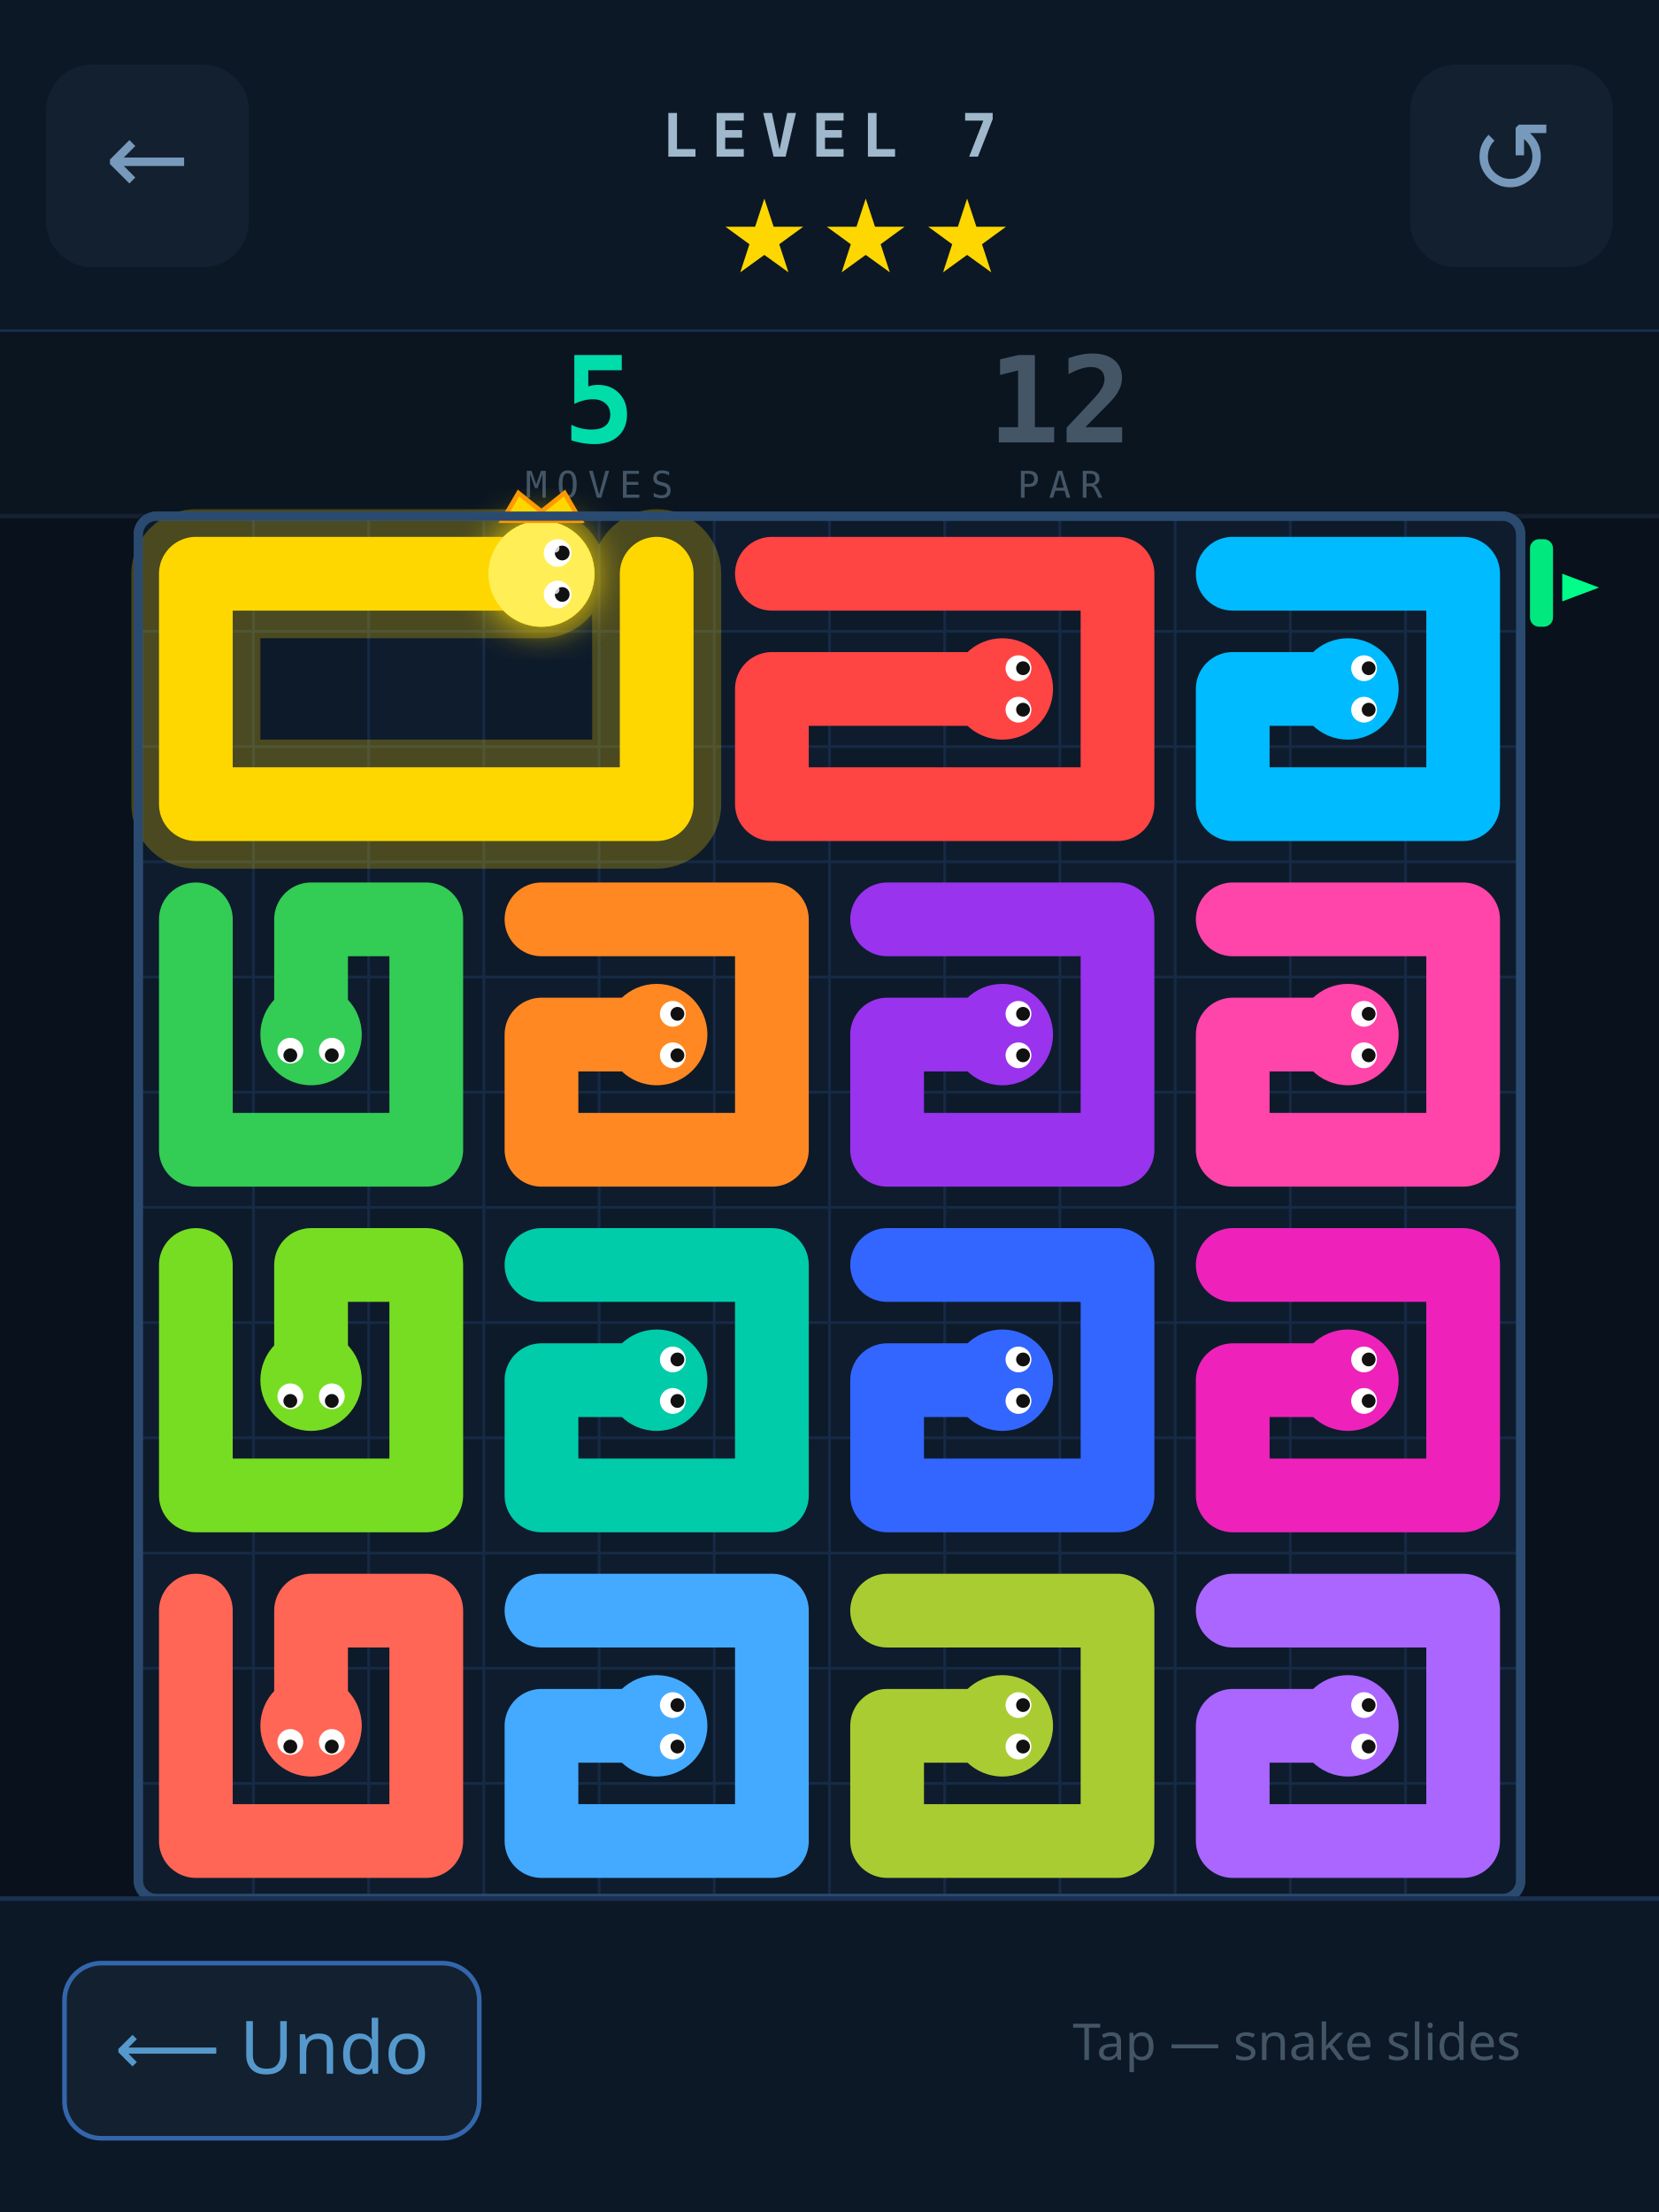
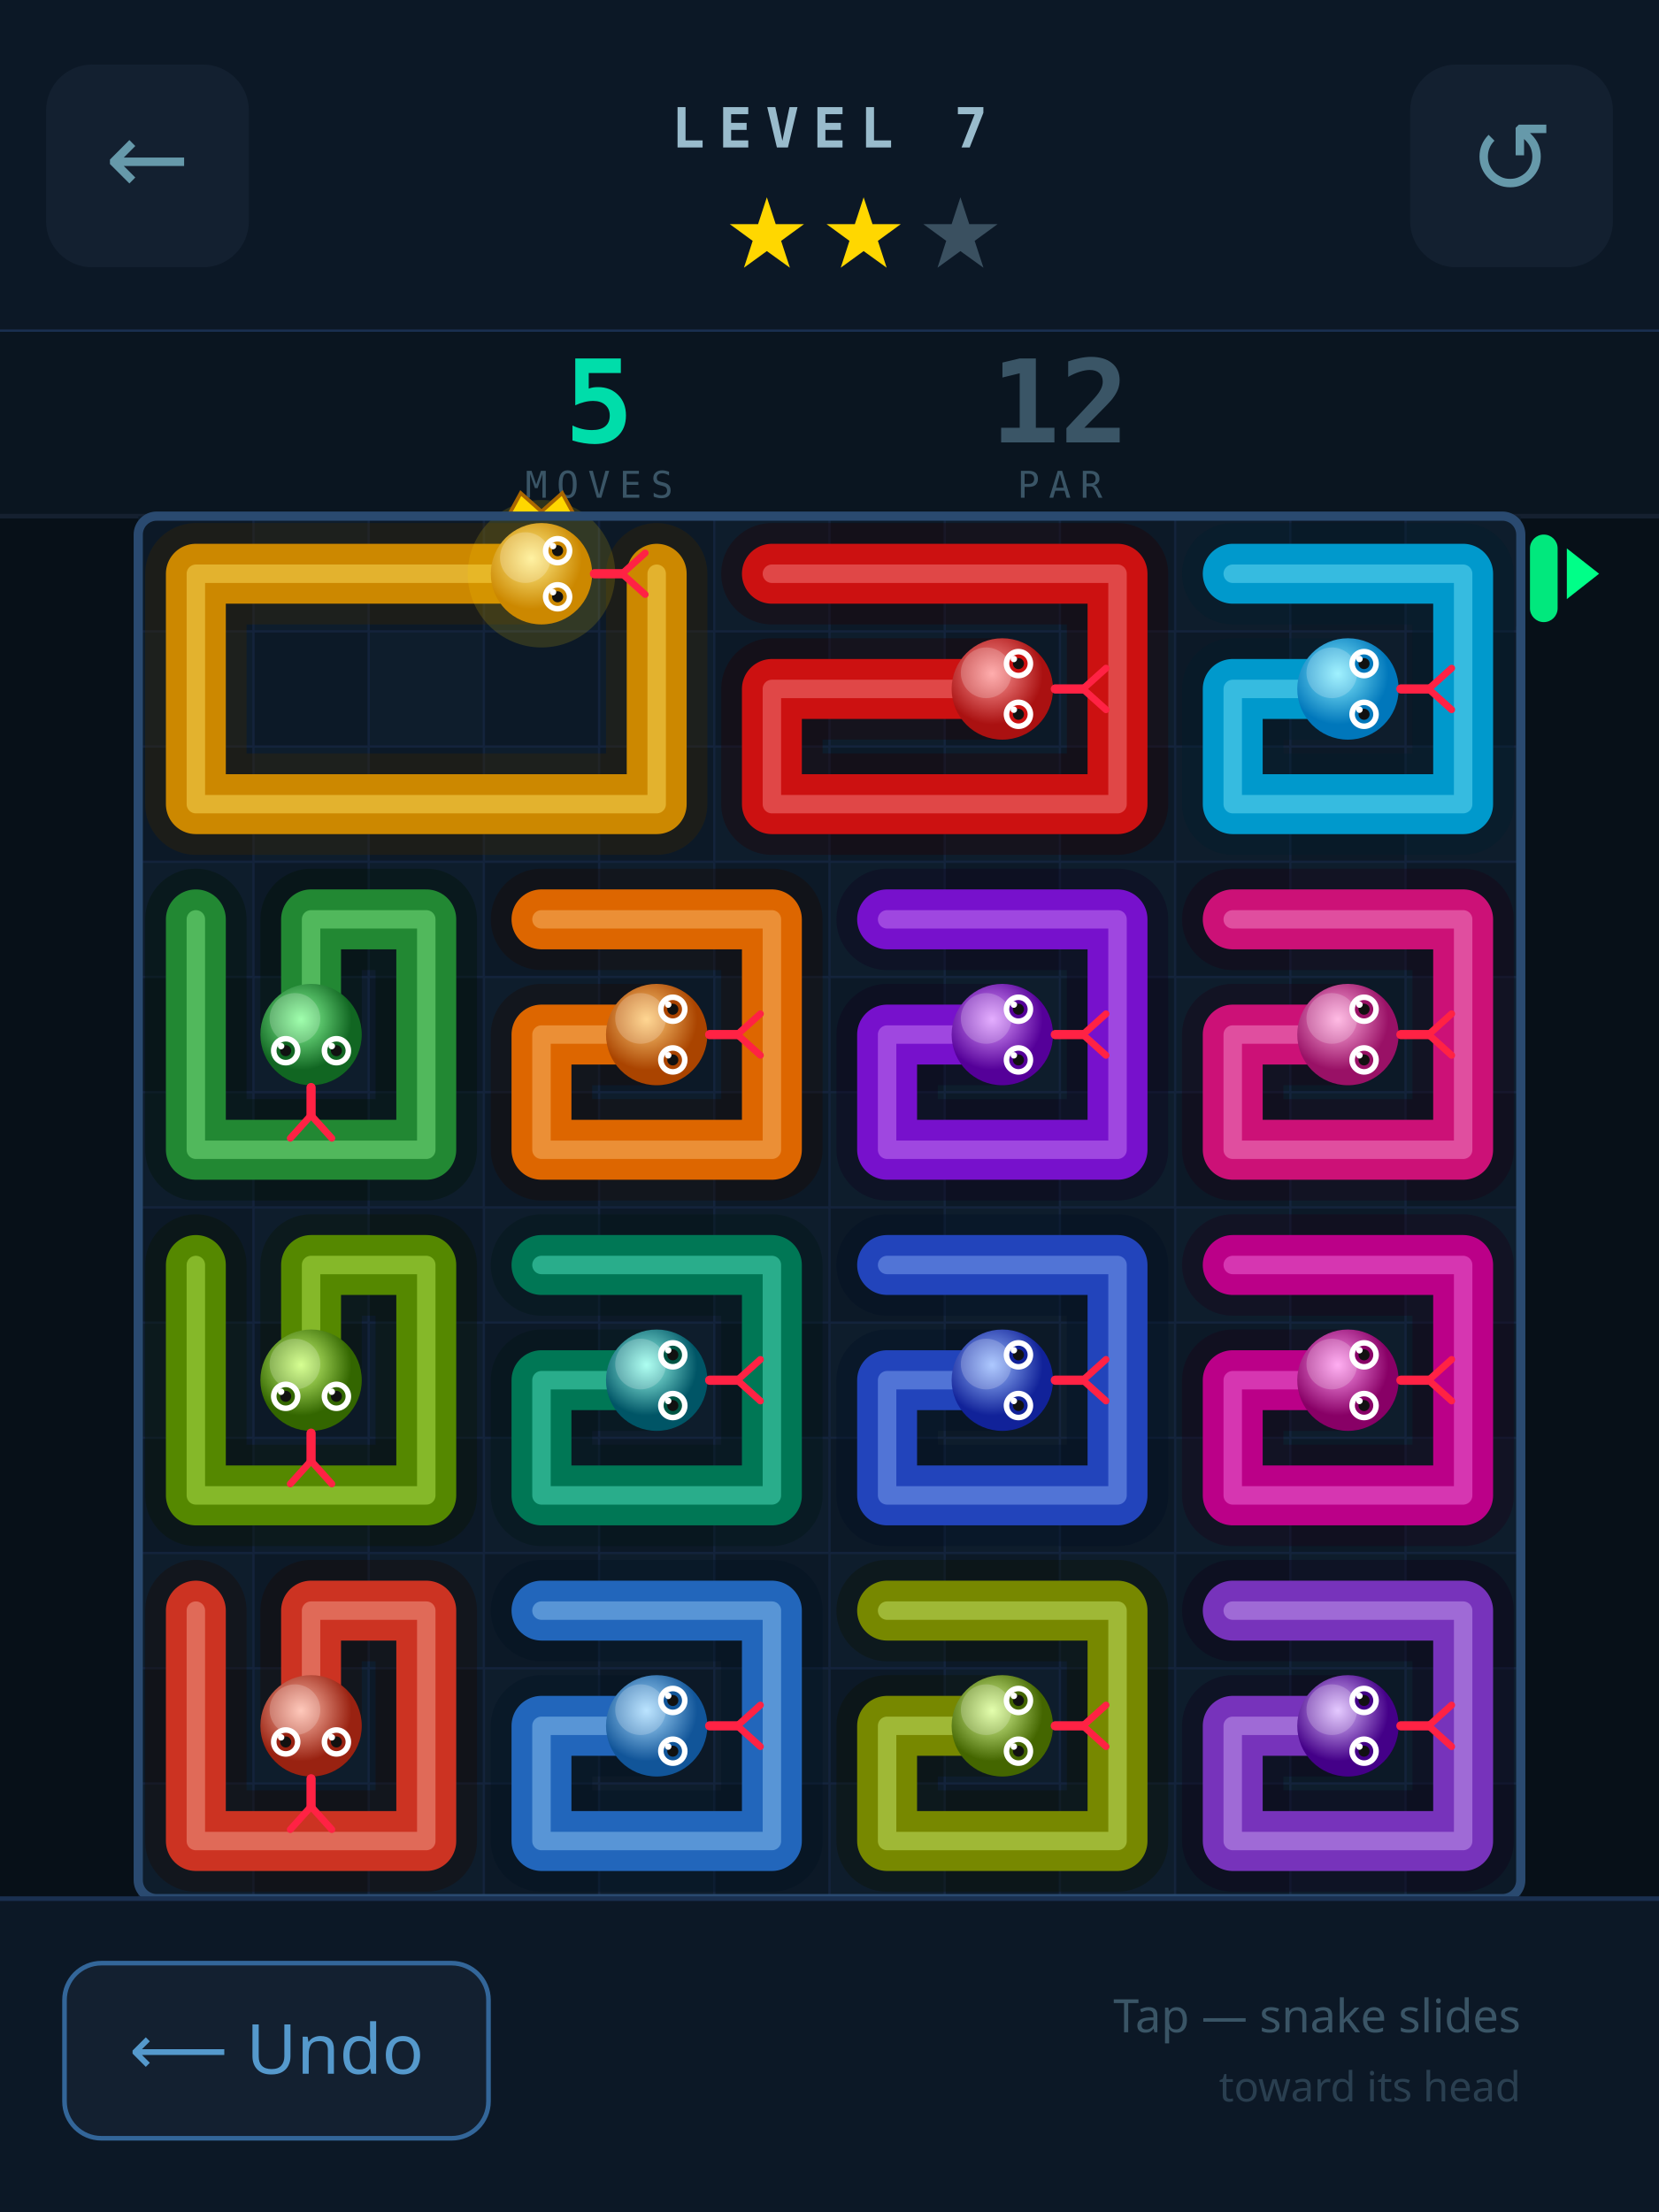
<svg xmlns="http://www.w3.org/2000/svg" viewBox="0 0 360 480" width="360" height="480">
  <defs>
    <pattern id="cells" x="30" y="112" width="50" height="50" patternUnits="userSpaceOnUse">
-       <rect width="25" height="25" fill="#0D1A2A" />
-       <rect x="25" width="25" height="25" fill="#0E1C2E" />
-       <rect y="25" width="25" height="25" fill="#0E1C2E" />
-       <rect x="25" y="25" width="25" height="25" fill="#0D1A2A" />
+       <rect width="25" height="25" fill="#0C1927" />
+       <rect x="25" width="25" height="25" fill="#0E1D2C" />
+       <rect y="25" width="25" height="25" fill="#0E1D2C" />
+       <rect x="25" y="25" width="25" height="25" fill="#0C1927" />
    </pattern>
-     <filter id="glow" x="-30%" y="-30%" width="160%" height="160%">
-       <feGaussianBlur stdDeviation="4" result="blur" />
-       <feMerge>
-         <feMergeNode in="blur" />
-         <feMergeNode in="SourceGraphic" />
-       </feMerge>
-     </filter>
-     <filter id="glow2" x="-50%" y="-50%" width="200%" height="200%">
-       <feGaussianBlur stdDeviation="6" result="blur" />
-       <feMerge>
-         <feMergeNode in="blur" />
-         <feMergeNode in="SourceGraphic" />
-       </feMerge>
-     </filter>
+     <radialGradient id="hG1" cx="40%" cy="35%">
+       <stop offset="0%" stop-color="#FFEE88" />
+       <stop offset="100%" stop-color="#CC8800" />
+     </radialGradient>
+     <radialGradient id="hG2" cx="40%" cy="35%">
+       <stop offset="0%" stop-color="#FF9999" />
+       <stop offset="100%" stop-color="#AA1111" />
+     </radialGradient>
+     <radialGradient id="hG3" cx="40%" cy="35%">
+       <stop offset="0%" stop-color="#88EEFF" />
+       <stop offset="100%" stop-color="#0077BB" />
+     </radialGradient>
+     <radialGradient id="hG4" cx="40%" cy="35%">
+       <stop offset="0%" stop-color="#88FF99" />
+       <stop offset="100%" stop-color="#116622" />
+     </radialGradient>
+     <radialGradient id="hG5" cx="40%" cy="35%">
+       <stop offset="0%" stop-color="#FFCC77" />
+       <stop offset="100%" stop-color="#AA4400" />
+     </radialGradient>
+     <radialGradient id="hG6" cx="40%" cy="35%">
+       <stop offset="0%" stop-color="#DD99FF" />
+       <stop offset="100%" stop-color="#550099" />
+     </radialGradient>
+     <radialGradient id="hG7" cx="40%" cy="35%">
+       <stop offset="0%" stop-color="#FFAADD" />
+       <stop offset="100%" stop-color="#991166" />
+     </radialGradient>
+     <radialGradient id="hG8" cx="40%" cy="35%">
+       <stop offset="0%" stop-color="#CCFF77" />
+       <stop offset="100%" stop-color="#336600" />
+     </radialGradient>
+     <radialGradient id="hG9" cx="40%" cy="35%">
+       <stop offset="0%" stop-color="#99FFEE" />
+       <stop offset="100%" stop-color="#005566" />
+     </radialGradient>
+     <radialGradient id="hG10" cx="40%" cy="35%">
+       <stop offset="0%" stop-color="#99BBFF" />
+       <stop offset="100%" stop-color="#112299" />
+     </radialGradient>
+     <radialGradient id="hG11" cx="40%" cy="35%">
+       <stop offset="0%" stop-color="#FF99EE" />
+       <stop offset="100%" stop-color="#880066" />
+     </radialGradient>
+     <radialGradient id="hG12" cx="40%" cy="35%">
+       <stop offset="0%" stop-color="#FFBBAA" />
+       <stop offset="100%" stop-color="#992211" />
+     </radialGradient>
+     <radialGradient id="hG13" cx="40%" cy="35%">
+       <stop offset="0%" stop-color="#AADDFF" />
+       <stop offset="100%" stop-color="#115599" />
+     </radialGradient>
+     <radialGradient id="hG14" cx="40%" cy="35%">
+       <stop offset="0%" stop-color="#DDFF99" />
+       <stop offset="100%" stop-color="#446600" />
+     </radialGradient>
+     <radialGradient id="hG15" cx="40%" cy="35%">
+       <stop offset="0%" stop-color="#DDBBFF" />
+       <stop offset="100%" stop-color="#440088" />
+     </radialGradient>
  </defs>
-   <rect width="360" height="480" fill="#08111C" />
+   <rect width="360" height="480" fill="#071018" />
  <rect width="360" height="72" fill="#0C1826" />
  <line x1="0" y1="72" x2="360" y2="72" stroke="#1A3050" stroke-width="1" />
  <rect x="10" y="14" width="44" height="44" rx="10" fill="#132030" />
-   <text x="32" y="42" text-anchor="middle" font-family="sans-serif" font-size="22" fill="#7799BB">←</text>
-   <text x="180" y="34" text-anchor="middle" font-family="monospace" font-size="13" font-weight="bold" fill="#A0B8CC" letter-spacing="3">LEVEL 7</text>
-   <text x="156" y="59" font-family="sans-serif" font-size="22" fill="#FFD700">★</text>
-   <text x="178" y="59" font-family="sans-serif" font-size="22" fill="#FFD700">★</text>
-   <text x="200" y="59" font-family="sans-serif" font-size="22" fill="#FFD700">★</text>
+   <text x="32" y="42" text-anchor="middle" font-family="sans-serif" font-size="22" fill="#6699AA">←</text>
+   <text x="180" y="32" text-anchor="middle" font-family="monospace" font-size="12" font-weight="bold" fill="#99BBCC" letter-spacing="3">LEVEL 7</text>
+   <text x="157" y="58" font-family="sans-serif" font-size="21" fill="#FFD700">★</text>
+   <text x="178" y="58" font-family="sans-serif" font-size="21" fill="#FFD700">★</text>
+   <text x="199" y="58" font-family="sans-serif" font-size="21" fill="#3A5060">★</text>
  <rect x="306" y="14" width="44" height="44" rx="10" fill="#132030" />
-   <text x="328" y="42" text-anchor="middle" font-family="sans-serif" font-size="22" fill="#7799BB">↺</text>
+   <text x="328" y="42" text-anchor="middle" font-family="sans-serif" font-size="22" fill="#6699AA">↺</text>
  <rect y="72" width="360" height="40" fill="#0A1520" />
  <line x1="0" y1="112" x2="360" y2="112" stroke="#152030" stroke-width="1" />
-   <text x="130" y="96" text-anchor="middle" font-family="monospace" font-size="26" font-weight="bold" fill="#00DDAA">5</text>
-   <text x="130" y="108" text-anchor="middle" font-family="monospace" font-size="8" fill="#445566" letter-spacing="2">MOVES</text>
-   <text x="230" y="96" text-anchor="middle" font-family="monospace" font-size="26" font-weight="bold" fill="#445566">12</text>
-   <text x="230" y="108" text-anchor="middle" font-family="monospace" font-size="8" fill="#445566" letter-spacing="2">PAR</text>
+   <text x="130" y="96" text-anchor="middle" font-family="monospace" font-size="25" font-weight="bold" fill="#00DDAA">5</text>
+   <text x="130" y="108" text-anchor="middle" font-family="monospace" font-size="8" fill="#3A5566" letter-spacing="2">MOVES</text>
+   <text x="230" y="96" text-anchor="middle" font-family="monospace" font-size="25" font-weight="bold" fill="#3A5566">12</text>
+   <text x="230" y="108" text-anchor="middle" font-family="monospace" font-size="8" fill="#3A5566" letter-spacing="2">PAR</text>
  <rect x="30" y="112" width="300" height="300" fill="url(#cells)" />
-   <g stroke="#1A3050" stroke-width="0.6" opacity="0.7">
+   <g stroke="#152540" stroke-width="0.5" opacity="0.8">
    <line x1="55" y1="112" x2="55" y2="412" />
    <line x1="80" y1="112" x2="80" y2="412" />
    <line x1="105" y1="112" x2="105" y2="412" />
    <line x1="130" y1="112" x2="130" y2="412" />
    <line x1="155" y1="112" x2="155" y2="412" />
    <line x1="180" y1="112" x2="180" y2="412" />
    <line x1="205" y1="112" x2="205" y2="412" />
    <line x1="230" y1="112" x2="230" y2="412" />
    <line x1="255" y1="112" x2="255" y2="412" />
    <line x1="280" y1="112" x2="280" y2="412" />
    <line x1="305" y1="112" x2="305" y2="412" />
    <line x1="30" y1="137" x2="330" y2="137" />
    <line x1="30" y1="162" x2="330" y2="162" />
    <line x1="30" y1="187" x2="330" y2="187" />
    <line x1="30" y1="212" x2="330" y2="212" />
    <line x1="30" y1="237" x2="330" y2="237" />
    <line x1="30" y1="262" x2="330" y2="262" />
    <line x1="30" y1="287" x2="330" y2="287" />
    <line x1="30" y1="312" x2="330" y2="312" />
    <line x1="30" y1="337" x2="330" y2="337" />
    <line x1="30" y1="362" x2="330" y2="362" />
    <line x1="30" y1="387" x2="330" y2="387" />
  </g>
-   <rect x="30" y="112" width="300" height="300" rx="4" fill="none" stroke="#2A4A70" stroke-width="2" />
-   <rect x="329" y="116" width="3" height="21" fill="#08111C" />
-   <rect x="332" y="117" width="5" height="19" rx="2" fill="#00FF88" opacity="0.9" />
-   <polygon points="339,124.5 347,127.5 339,130.5" fill="#00FF88" />
-   <rect x="28" y="116" width="3" height="21" fill="#08111C" />
-   <polyline points="142.5,124.5 142.5,149.5 142.5,174.5 117.5,174.5 92.5,174.5 67.5,174.5 42.5,174.5 42.5,149.5 42.5,124.5 67.5,124.5 92.5,124.5 117.5,124.5" fill="none" stroke="#FFD700" stroke-width="28" stroke-linecap="round" stroke-linejoin="round" opacity="0.25" />
-   <polyline points="142.5,124.5 142.5,149.5 142.5,174.5 117.5,174.5 92.5,174.5 67.5,174.5 42.5,174.5 42.5,149.5 42.5,124.5 67.5,124.5 92.5,124.5 117.5,124.5" fill="none" stroke="#FFD700" stroke-width="16" stroke-linecap="round" stroke-linejoin="round" />
-   <circle cx="117.5" cy="124.5" r="11.5" fill="#FFD700" filter="url(#glow)" />
-   <circle cx="117.5" cy="124.5" r="11.5" fill="#FFEE55" />
-   <polygon points="109,113 112.5,107 117.5,111 122.5,107 126,113" fill="#FFD700" stroke="#FF9900" stroke-width="1" />
-   <circle cx="121" cy="120" r="3" fill="white" />
-   <circle cx="121" cy="129" r="3" fill="white" />
-   <circle cx="122" cy="120" r="1.6" fill="#111" />
-   <circle cx="122" cy="129" r="1.6" fill="#111" />
-   <circle cx="120.5" cy="119" r="0.9" fill="white" opacity="0.8" />
-   <circle cx="120.5" cy="128" r="0.9" fill="white" opacity="0.8" />
-   <polyline points="167.5,124.5 192.5,124.5 217.5,124.5 242.5,124.5 242.5,149.5 242.5,174.5 217.5,174.5 192.5,174.5 167.5,174.5 167.5,149.5 192.5,149.5 217.5,149.5" fill="none" stroke="#FF4444" stroke-width="16" stroke-linecap="round" stroke-linejoin="round" />
-   <circle cx="217.5" cy="149.5" r="11" fill="#FF4444" />
-   <circle cx="221" cy="145" r="2.8" fill="white" />
-   <circle cx="221" cy="154" r="2.8" fill="white" />
-   <circle cx="222" cy="145" r="1.5" fill="#111" />
-   <circle cx="222" cy="154" r="1.5" fill="#111" />
-   <polyline points="267.5,124.5 292.5,124.5 317.5,124.5 317.5,149.5 317.5,174.5 292.5,174.5 267.5,174.5 267.5,149.5 292.5,149.5" fill="none" stroke="#00BBFF" stroke-width="16" stroke-linecap="round" stroke-linejoin="round" />
-   <circle cx="292.5" cy="149.5" r="11" fill="#00BBFF" />
-   <circle cx="296" cy="145" r="2.8" fill="white" />
-   <circle cx="296" cy="154" r="2.8" fill="white" />
-   <circle cx="297" cy="145" r="1.5" fill="#111" />
-   <circle cx="297" cy="154" r="1.5" fill="#111" />
-   <polyline points="42.5,199.5 42.5,224.5 42.5,249.5 67.5,249.5 92.5,249.5 92.5,224.5 92.5,199.5 67.5,199.5 67.5,224.5" fill="none" stroke="#33CC55" stroke-width="16" stroke-linecap="round" stroke-linejoin="round" />
-   <circle cx="67.5" cy="224.5" r="11" fill="#33CC55" />
-   <circle cx="63" cy="228" r="2.8" fill="white" />
-   <circle cx="72" cy="228" r="2.8" fill="white" />
-   <circle cx="63" cy="229" r="1.5" fill="#111" />
-   <circle cx="72" cy="229" r="1.5" fill="#111" />
-   <polyline points="117.5,199.5 142.5,199.5 167.5,199.5 167.5,224.5 167.5,249.5 142.5,249.5 117.5,249.5 117.5,224.5 142.5,224.5" fill="none" stroke="#FF8822" stroke-width="16" stroke-linecap="round" stroke-linejoin="round" />
-   <circle cx="142.5" cy="224.5" r="11" fill="#FF8822" />
-   <circle cx="146" cy="220" r="2.8" fill="white" />
-   <circle cx="146" cy="229" r="2.8" fill="white" />
-   <circle cx="147" cy="220" r="1.5" fill="#111" />
-   <circle cx="147" cy="229" r="1.5" fill="#111" />
-   <polyline points="192.5,199.5 217.5,199.5 242.5,199.5 242.5,224.5 242.5,249.5 217.5,249.5 192.5,249.5 192.5,224.5 217.5,224.5" fill="none" stroke="#9933EE" stroke-width="16" stroke-linecap="round" stroke-linejoin="round" />
-   <circle cx="217.5" cy="224.5" r="11" fill="#9933EE" />
-   <circle cx="221" cy="220" r="2.8" fill="white" />
-   <circle cx="221" cy="229" r="2.8" fill="white" />
-   <circle cx="222" cy="220" r="1.5" fill="#111" />
-   <circle cx="222" cy="229" r="1.5" fill="#111" />
-   <polyline points="267.5,199.5 292.5,199.5 317.5,199.5 317.5,224.5 317.5,249.5 292.5,249.5 267.5,249.5 267.5,224.5 292.5,224.5" fill="none" stroke="#FF44AA" stroke-width="16" stroke-linecap="round" stroke-linejoin="round" />
-   <circle cx="292.5" cy="224.5" r="11" fill="#FF44AA" />
-   <circle cx="296" cy="220" r="2.8" fill="white" />
-   <circle cx="296" cy="229" r="2.8" fill="white" />
-   <circle cx="297" cy="220" r="1.5" fill="#111" />
-   <circle cx="297" cy="229" r="1.5" fill="#111" />
-   <polyline points="42.5,274.5 42.5,299.5 42.5,324.5 67.5,324.5 92.5,324.5 92.5,299.5 92.5,274.5 67.5,274.5 67.5,299.5" fill="none" stroke="#77DD22" stroke-width="16" stroke-linecap="round" stroke-linejoin="round" />
-   <circle cx="67.5" cy="299.5" r="11" fill="#77DD22" />
-   <circle cx="63" cy="303" r="2.8" fill="white" />
-   <circle cx="72" cy="303" r="2.8" fill="white" />
-   <circle cx="63" cy="304" r="1.5" fill="#111" />
-   <circle cx="72" cy="304" r="1.5" fill="#111" />
-   <polyline points="117.5,274.5 142.5,274.5 167.5,274.5 167.5,299.5 167.5,324.5 142.5,324.5 117.5,324.5 117.5,299.5 142.5,299.5" fill="none" stroke="#00CCAA" stroke-width="16" stroke-linecap="round" stroke-linejoin="round" />
-   <circle cx="142.5" cy="299.5" r="11" fill="#00CCAA" />
-   <circle cx="146" cy="295" r="2.8" fill="white" />
-   <circle cx="146" cy="304" r="2.8" fill="white" />
-   <circle cx="147" cy="295" r="1.5" fill="#111" />
-   <circle cx="147" cy="304" r="1.5" fill="#111" />
-   <polyline points="192.5,274.5 217.5,274.5 242.5,274.5 242.5,299.5 242.5,324.5 217.5,324.5 192.5,324.5 192.5,299.5 217.5,299.5" fill="none" stroke="#3366FF" stroke-width="16" stroke-linecap="round" stroke-linejoin="round" />
-   <circle cx="217.5" cy="299.5" r="11" fill="#3366FF" />
-   <circle cx="221" cy="295" r="2.8" fill="white" />
-   <circle cx="221" cy="304" r="2.8" fill="white" />
-   <circle cx="222" cy="295" r="1.5" fill="#111" />
-   <circle cx="222" cy="304" r="1.5" fill="#111" />
-   <polyline points="267.5,274.5 292.5,274.5 317.5,274.5 317.5,299.5 317.5,324.5 292.5,324.5 267.5,324.5 267.5,299.5 292.5,299.5" fill="none" stroke="#EE22BB" stroke-width="16" stroke-linecap="round" stroke-linejoin="round" />
-   <circle cx="292.5" cy="299.5" r="11" fill="#EE22BB" />
-   <circle cx="296" cy="295" r="2.8" fill="white" />
-   <circle cx="296" cy="304" r="2.8" fill="white" />
-   <circle cx="297" cy="295" r="1.5" fill="#111" />
-   <circle cx="297" cy="304" r="1.5" fill="#111" />
-   <polyline points="42.5,349.5 42.5,374.5 42.5,399.5 67.5,399.5 92.5,399.5 92.5,374.5 92.5,349.5 67.5,349.5 67.5,374.5" fill="none" stroke="#FF6655" stroke-width="16" stroke-linecap="round" stroke-linejoin="round" />
-   <circle cx="67.5" cy="374.5" r="11" fill="#FF6655" />
-   <circle cx="63" cy="378" r="2.8" fill="white" />
-   <circle cx="72" cy="378" r="2.8" fill="white" />
-   <circle cx="63" cy="379" r="1.5" fill="#111" />
-   <circle cx="72" cy="379" r="1.5" fill="#111" />
-   <polyline points="117.5,349.5 142.5,349.5 167.5,349.5 167.5,374.5 167.5,399.5 142.5,399.5 117.5,399.5 117.5,374.5 142.5,374.5" fill="none" stroke="#44AAFF" stroke-width="16" stroke-linecap="round" stroke-linejoin="round" />
-   <circle cx="142.5" cy="374.5" r="11" fill="#44AAFF" />
-   <circle cx="146" cy="370" r="2.8" fill="white" />
-   <circle cx="146" cy="379" r="2.8" fill="white" />
-   <circle cx="147" cy="370" r="1.5" fill="#111" />
-   <circle cx="147" cy="379" r="1.5" fill="#111" />
-   <polyline points="192.5,349.5 217.5,349.5 242.5,349.5 242.5,374.5 242.5,399.5 217.5,399.5 192.5,399.5 192.5,374.5 217.5,374.5" fill="none" stroke="#AACC33" stroke-width="16" stroke-linecap="round" stroke-linejoin="round" />
-   <circle cx="217.5" cy="374.5" r="11" fill="#AACC33" />
-   <circle cx="221" cy="370" r="2.8" fill="white" />
-   <circle cx="221" cy="379" r="2.8" fill="white" />
-   <circle cx="222" cy="370" r="1.5" fill="#111" />
-   <circle cx="222" cy="379" r="1.5" fill="#111" />
-   <polyline points="267.5,349.5 292.5,349.5 317.5,349.5 317.5,374.5 317.5,399.5 292.5,399.5 267.5,399.5 267.5,374.5 292.5,374.5" fill="none" stroke="#AA66FF" stroke-width="16" stroke-linecap="round" stroke-linejoin="round" />
-   <circle cx="292.5" cy="374.5" r="11" fill="#AA66FF" />
-   <circle cx="296" cy="370" r="2.8" fill="white" />
-   <circle cx="296" cy="379" r="2.8" fill="white" />
-   <circle cx="297" cy="370" r="1.5" fill="#111" />
-   <circle cx="297" cy="379" r="1.5" fill="#111" />
+   <rect x="329" y="115" width="3" height="21" fill="#071018" />
+   <rect x="332" y="116" width="6" height="19" rx="3" fill="#00FF88" opacity="0.9" />
+   <polygon points="340,119 347,124.5 340,130" fill="#00FF88" />
+   <polyline points="142.5,124.5 142.5,149.5 142.5,174.5 117.5,174.5 92.5,174.5 67.5,174.5 42.5,174.5 42.5,149.5 42.5,124.5 67.5,124.5 92.5,124.5 117.5,124.5" fill="none" stroke="#3A2600" stroke-width="22" stroke-linecap="round" stroke-linejoin="round" opacity="0.35" />
+   <polyline points="142.5,124.5 142.5,149.5 142.5,174.5 117.5,174.5 92.5,174.5 67.5,174.5 42.5,174.5 42.5,149.5 42.5,124.5 67.5,124.5 92.5,124.5 117.5,124.5" fill="none" stroke="#CC8800" stroke-width="13" stroke-linecap="round" stroke-linejoin="round" />
+   <polyline points="142.5,124.5 142.5,149.5 142.5,174.5 117.5,174.5 92.5,174.5 67.5,174.5 42.5,174.5 42.5,149.5 42.5,124.5 67.5,124.5 92.5,124.5 117.5,124.5" fill="none" stroke="#FFE566" stroke-width="4" stroke-linecap="round" stroke-linejoin="round" opacity="0.45" />
+   <circle cx="117.5" cy="124.5" r="16" fill="#FFD700" opacity="0.15" />
+   <circle cx="117.5" cy="124.5" r="11" fill="url(#hG1)" />
+   <circle cx="114" cy="121" r="5.5" fill="white" opacity="0.22" />
+   <polygon points="110,112.5 113,107 117.5,111 122,107 125,112.5" fill="#FFD700" stroke="#AA6600" stroke-width="0.8" />
+   <line x1="129" y1="124.5" x2="135" y2="124.5" stroke="#FF2244" stroke-width="2" stroke-linecap="round" />
+   <line x1="135" y1="124.5" x2="140" y2="120" stroke="#FF2244" stroke-width="1.5" stroke-linecap="round" />
+   <line x1="135" y1="124.5" x2="140" y2="129" stroke="#FF2244" stroke-width="1.5" stroke-linecap="round" />
+   <circle cx="121" cy="119.5" r="3.2" fill="white" />
+   <circle cx="121" cy="119.5" r="2" fill="#CC8800" />
+   <circle cx="121" cy="119.5" r="1.2" fill="#111" />
+   <circle cx="120" cy="118.5" r="0.7" fill="white" />
+   <circle cx="121" cy="129.5" r="3.2" fill="white" />
+   <circle cx="121" cy="129.5" r="2" fill="#CC8800" />
+   <circle cx="121" cy="129.5" r="1.2" fill="#111" />
+   <circle cx="120" cy="128.5" r="0.7" fill="white" />
+   <polyline points="167.5,124.5 192.5,124.5 217.5,124.5 242.5,124.5 242.5,149.5 242.5,174.5 217.5,174.5 192.5,174.5 167.5,174.5 167.5,149.5 192.5,149.5 217.5,149.5" fill="none" stroke="#220000" stroke-width="22" stroke-linecap="round" stroke-linejoin="round" opacity="0.35" />
+   <polyline points="167.5,124.5 192.5,124.5 217.5,124.5 242.5,124.5 242.5,149.5 242.5,174.5 217.5,174.5 192.5,174.5 167.5,174.5 167.5,149.5 192.5,149.5 217.5,149.5" fill="none" stroke="#CC1111" stroke-width="13" stroke-linecap="round" stroke-linejoin="round" />
+   <polyline points="167.5,124.5 192.5,124.5 217.5,124.5 242.5,124.5 242.5,149.5 242.5,174.5 217.5,174.5 192.5,174.5 167.5,174.5 167.5,149.5 192.5,149.5 217.5,149.5" fill="none" stroke="#FF9999" stroke-width="4" stroke-linecap="round" stroke-linejoin="round" opacity="0.4" />
+   <circle cx="217.5" cy="149.5" r="11" fill="url(#hG2)" />
+   <circle cx="214" cy="146" r="5.5" fill="white" opacity="0.2" />
+   <line x1="229" y1="149.5" x2="235" y2="149.5" stroke="#FF2244" stroke-width="2" stroke-linecap="round" />
+   <line x1="235" y1="149.5" x2="240" y2="145" stroke="#FF2244" stroke-width="1.5" stroke-linecap="round" />
+   <line x1="235" y1="149.5" x2="240" y2="154" stroke="#FF2244" stroke-width="1.5" stroke-linecap="round" />
+   <circle cx="221" cy="144" r="3.2" fill="white" />
+   <circle cx="221" cy="144" r="2" fill="#CC1111" />
+   <circle cx="221" cy="144" r="1.2" fill="#111" />
+   <circle cx="220" cy="143" r="0.7" fill="white" />
+   <circle cx="221" cy="155" r="3.2" fill="white" />
+   <circle cx="221" cy="155" r="2" fill="#CC1111" />
+   <circle cx="221" cy="155" r="1.2" fill="#111" />
+   <circle cx="220" cy="154" r="0.7" fill="white" />
+   <polyline points="267.5,124.5 292.5,124.5 317.5,124.5 317.5,149.5 317.5,174.5 292.5,174.5 267.5,174.5 267.5,149.5 292.5,149.5" fill="none" stroke="#001C2A" stroke-width="22" stroke-linecap="round" stroke-linejoin="round" opacity="0.35" />
+   <polyline points="267.5,124.5 292.5,124.5 317.5,124.5 317.5,149.5 317.5,174.5 292.5,174.5 267.5,174.5 267.5,149.5 292.5,149.5" fill="none" stroke="#0099CC" stroke-width="13" stroke-linecap="round" stroke-linejoin="round" />
+   <polyline points="267.5,124.5 292.5,124.5 317.5,124.5 317.5,149.5 317.5,174.5 292.5,174.5 267.5,174.5 267.5,149.5 292.5,149.5" fill="none" stroke="#88EEFF" stroke-width="4" stroke-linecap="round" stroke-linejoin="round" opacity="0.4" />
+   <circle cx="292.5" cy="149.5" r="11" fill="url(#hG3)" />
+   <circle cx="289" cy="146" r="5.5" fill="white" opacity="0.2" />
+   <line x1="304" y1="149.5" x2="310" y2="149.5" stroke="#FF2244" stroke-width="2" stroke-linecap="round" />
+   <line x1="310" y1="149.5" x2="315" y2="145" stroke="#FF2244" stroke-width="1.5" stroke-linecap="round" />
+   <line x1="310" y1="149.5" x2="315" y2="154" stroke="#FF2244" stroke-width="1.5" stroke-linecap="round" />
+   <circle cx="296" cy="144" r="3.2" fill="white" />
+   <circle cx="296" cy="144" r="2" fill="#0077BB" />
+   <circle cx="296" cy="144" r="1.2" fill="#111" />
+   <circle cx="295" cy="143" r="0.7" fill="white" />
+   <circle cx="296" cy="155" r="3.2" fill="white" />
+   <circle cx="296" cy="155" r="2" fill="#0077BB" />
+   <circle cx="296" cy="155" r="1.2" fill="#111" />
+   <circle cx="295" cy="154" r="0.7" fill="white" />
+   <polyline points="42.5,199.5 42.5,224.5 42.5,249.5 67.5,249.5 92.5,249.5 92.5,224.5 92.5,199.5 67.5,199.5 67.5,224.5" fill="none" stroke="#001200" stroke-width="22" stroke-linecap="round" stroke-linejoin="round" opacity="0.35" />
+   <polyline points="42.5,199.5 42.5,224.5 42.5,249.5 67.5,249.5 92.5,249.5 92.5,224.5 92.5,199.5 67.5,199.5 67.5,224.5" fill="none" stroke="#228833" stroke-width="13" stroke-linecap="round" stroke-linejoin="round" />
+   <polyline points="42.5,199.5 42.5,224.5 42.5,249.5 67.5,249.5 92.5,249.5 92.5,224.5 92.5,199.5 67.5,199.5 67.5,224.5" fill="none" stroke="#99FF99" stroke-width="4" stroke-linecap="round" stroke-linejoin="round" opacity="0.4" />
+   <circle cx="67.5" cy="224.5" r="11" fill="url(#hG4)" />
+   <circle cx="64" cy="221" r="5.5" fill="white" opacity="0.2" />
+   <line x1="67.5" y1="236" x2="67.5" y2="242" stroke="#FF2244" stroke-width="2" stroke-linecap="round" />
+   <line x1="67.5" y1="242" x2="63" y2="247" stroke="#FF2244" stroke-width="1.5" stroke-linecap="round" />
+   <line x1="67.5" y1="242" x2="72" y2="247" stroke="#FF2244" stroke-width="1.5" stroke-linecap="round" />
+   <circle cx="62" cy="228" r="3.2" fill="white" />
+   <circle cx="62" cy="228" r="2" fill="#116622" />
+   <circle cx="62" cy="228" r="1.2" fill="#111" />
+   <circle cx="61" cy="227" r="0.7" fill="white" />
+   <circle cx="73" cy="228" r="3.2" fill="white" />
+   <circle cx="73" cy="228" r="2" fill="#116622" />
+   <circle cx="73" cy="228" r="1.2" fill="#111" />
+   <circle cx="72" cy="227" r="0.7" fill="white" />
+   <polyline points="117.5,199.5 142.5,199.5 167.5,199.5 167.5,224.5 167.5,249.5 142.5,249.5 117.5,249.5 117.5,224.5 142.5,224.5" fill="none" stroke="#1A0800" stroke-width="22" stroke-linecap="round" stroke-linejoin="round" opacity="0.35" />
+   <polyline points="117.5,199.5 142.5,199.5 167.5,199.5 167.5,224.5 167.5,249.5 142.5,249.5 117.5,249.5 117.5,224.5 142.5,224.5" fill="none" stroke="#DD6600" stroke-width="13" stroke-linecap="round" stroke-linejoin="round" />
+   <polyline points="117.5,199.5 142.5,199.5 167.5,199.5 167.5,224.5 167.5,249.5 142.5,249.5 117.5,249.5 117.5,224.5 142.5,224.5" fill="none" stroke="#FFCC88" stroke-width="4" stroke-linecap="round" stroke-linejoin="round" opacity="0.4" />
+   <circle cx="142.5" cy="224.5" r="11" fill="url(#hG5)" />
+   <circle cx="139" cy="221" r="5.5" fill="white" opacity="0.2" />
+   <line x1="154" y1="224.5" x2="160" y2="224.5" stroke="#FF2244" stroke-width="2" stroke-linecap="round" />
+   <line x1="160" y1="224.5" x2="165" y2="220" stroke="#FF2244" stroke-width="1.5" stroke-linecap="round" />
+   <line x1="160" y1="224.5" x2="165" y2="229" stroke="#FF2244" stroke-width="1.5" stroke-linecap="round" />
+   <circle cx="146" cy="219" r="3.2" fill="white" />
+   <circle cx="146" cy="219" r="2" fill="#AA4400" />
+   <circle cx="146" cy="219" r="1.2" fill="#111" />
+   <circle cx="145" cy="218" r="0.7" fill="white" />
+   <circle cx="146" cy="230" r="3.2" fill="white" />
+   <circle cx="146" cy="230" r="2" fill="#AA4400" />
+   <circle cx="146" cy="230" r="1.2" fill="#111" />
+   <circle cx="145" cy="229" r="0.7" fill="white" />
+   <polyline points="192.5,199.5 217.5,199.5 242.5,199.5 242.5,224.5 242.5,249.5 217.5,249.5 192.5,249.5 192.5,224.5 217.5,224.5" fill="none" stroke="#0D001A" stroke-width="22" stroke-linecap="round" stroke-linejoin="round" opacity="0.35" />
+   <polyline points="192.5,199.5 217.5,199.5 242.5,199.5 242.5,224.5 242.5,249.5 217.5,249.5 192.5,249.5 192.5,224.5 217.5,224.5" fill="none" stroke="#7711CC" stroke-width="13" stroke-linecap="round" stroke-linejoin="round" />
+   <polyline points="192.5,199.5 217.5,199.5 242.5,199.5 242.5,224.5 242.5,249.5 217.5,249.5 192.5,249.5 192.5,224.5 217.5,224.5" fill="none" stroke="#DD99FF" stroke-width="4" stroke-linecap="round" stroke-linejoin="round" opacity="0.4" />
+   <circle cx="217.5" cy="224.5" r="11" fill="url(#hG6)" />
+   <circle cx="214" cy="221" r="5.5" fill="white" opacity="0.2" />
+   <line x1="229" y1="224.5" x2="235" y2="224.5" stroke="#FF2244" stroke-width="2" stroke-linecap="round" />
+   <line x1="235" y1="224.5" x2="240" y2="220" stroke="#FF2244" stroke-width="1.5" stroke-linecap="round" />
+   <line x1="235" y1="224.5" x2="240" y2="229" stroke="#FF2244" stroke-width="1.5" stroke-linecap="round" />
+   <circle cx="221" cy="219" r="3.2" fill="white" />
+   <circle cx="221" cy="219" r="2" fill="#550099" />
+   <circle cx="221" cy="219" r="1.2" fill="#111" />
+   <circle cx="220" cy="218" r="0.7" fill="white" />
+   <circle cx="221" cy="230" r="3.2" fill="white" />
+   <circle cx="221" cy="230" r="2" fill="#550099" />
+   <circle cx="221" cy="230" r="1.2" fill="#111" />
+   <circle cx="220" cy="229" r="0.7" fill="white" />
+   <polyline points="267.5,199.5 292.5,199.5 317.5,199.5 317.5,224.5 317.5,249.5 292.5,249.5 267.5,249.5 267.5,224.5 292.5,224.5" fill="none" stroke="#1A0011" stroke-width="22" stroke-linecap="round" stroke-linejoin="round" opacity="0.35" />
+   <polyline points="267.5,199.5 292.5,199.5 317.5,199.5 317.5,224.5 317.5,249.5 292.5,249.5 267.5,249.5 267.5,224.5 292.5,224.5" fill="none" stroke="#CC1177" stroke-width="13" stroke-linecap="round" stroke-linejoin="round" />
+   <polyline points="267.5,199.5 292.5,199.5 317.5,199.5 317.5,224.5 317.5,249.5 292.5,249.5 267.5,249.5 267.5,224.5 292.5,224.5" fill="none" stroke="#FFAADD" stroke-width="4" stroke-linecap="round" stroke-linejoin="round" opacity="0.4" />
+   <circle cx="292.5" cy="224.5" r="11" fill="url(#hG7)" />
+   <circle cx="289" cy="221" r="5.5" fill="white" opacity="0.2" />
+   <line x1="304" y1="224.5" x2="310" y2="224.5" stroke="#FF2244" stroke-width="2" stroke-linecap="round" />
+   <line x1="310" y1="224.5" x2="315" y2="220" stroke="#FF2244" stroke-width="1.5" stroke-linecap="round" />
+   <line x1="310" y1="224.5" x2="315" y2="229" stroke="#FF2244" stroke-width="1.5" stroke-linecap="round" />
+   <circle cx="296" cy="219" r="3.2" fill="white" />
+   <circle cx="296" cy="219" r="2" fill="#991166" />
+   <circle cx="296" cy="219" r="1.2" fill="#111" />
+   <circle cx="295" cy="218" r="0.7" fill="white" />
+   <circle cx="296" cy="230" r="3.2" fill="white" />
+   <circle cx="296" cy="230" r="2" fill="#991166" />
+   <circle cx="296" cy="230" r="1.2" fill="#111" />
+   <circle cx="295" cy="229" r="0.7" fill="white" />
+   <polyline points="42.5,274.5 42.5,299.5 42.5,324.5 67.5,324.5 92.5,324.5 92.5,299.5 92.5,274.5 67.5,274.5 67.5,299.5" fill="none" stroke="#081400" stroke-width="22" stroke-linecap="round" stroke-linejoin="round" opacity="0.35" />
+   <polyline points="42.5,274.5 42.5,299.5 42.5,324.5 67.5,324.5 92.5,324.5 92.5,299.5 92.5,274.5 67.5,274.5 67.5,299.5" fill="none" stroke="#558800" stroke-width="13" stroke-linecap="round" stroke-linejoin="round" />
+   <polyline points="42.5,274.5 42.5,299.5 42.5,324.5 67.5,324.5 92.5,324.5 92.5,299.5 92.5,274.5 67.5,274.5 67.5,299.5" fill="none" stroke="#CCFF66" stroke-width="4" stroke-linecap="round" stroke-linejoin="round" opacity="0.4" />
+   <circle cx="67.5" cy="299.5" r="11" fill="url(#hG8)" />
+   <circle cx="64" cy="296" r="5.5" fill="white" opacity="0.2" />
+   <line x1="67.5" y1="311" x2="67.5" y2="317" stroke="#FF2244" stroke-width="2" stroke-linecap="round" />
+   <line x1="67.5" y1="317" x2="63" y2="322" stroke="#FF2244" stroke-width="1.5" stroke-linecap="round" />
+   <line x1="67.5" y1="317" x2="72" y2="322" stroke="#FF2244" stroke-width="1.5" stroke-linecap="round" />
+   <circle cx="62" cy="303" r="3.2" fill="white" />
+   <circle cx="62" cy="303" r="2" fill="#336600" />
+   <circle cx="62" cy="303" r="1.2" fill="#111" />
+   <circle cx="61" cy="302" r="0.7" fill="white" />
+   <circle cx="73" cy="303" r="3.2" fill="white" />
+   <circle cx="73" cy="303" r="2" fill="#336600" />
+   <circle cx="73" cy="303" r="1.2" fill="#111" />
+   <circle cx="72" cy="302" r="0.7" fill="white" />
+   <polyline points="117.5,274.5 142.5,274.5 167.5,274.5 167.5,299.5 167.5,324.5 142.5,324.5 117.5,324.5 117.5,299.5 142.5,299.5" fill="none" stroke="#001510" stroke-width="22" stroke-linecap="round" stroke-linejoin="round" opacity="0.35" />
+   <polyline points="117.5,274.5 142.5,274.5 167.5,274.5 167.5,299.5 167.5,324.5 142.5,324.5 117.5,324.5 117.5,299.5 142.5,299.5" fill="none" stroke="#007755" stroke-width="13" stroke-linecap="round" stroke-linejoin="round" />
+   <polyline points="117.5,274.5 142.5,274.5 167.5,274.5 167.5,299.5 167.5,324.5 142.5,324.5 117.5,324.5 117.5,299.5 142.5,299.5" fill="none" stroke="#66FFDD" stroke-width="4" stroke-linecap="round" stroke-linejoin="round" opacity="0.4" />
+   <circle cx="142.5" cy="299.5" r="11" fill="url(#hG9)" />
+   <circle cx="139" cy="296" r="5.5" fill="white" opacity="0.2" />
+   <line x1="154" y1="299.5" x2="160" y2="299.5" stroke="#FF2244" stroke-width="2" stroke-linecap="round" />
+   <line x1="160" y1="299.5" x2="165" y2="295" stroke="#FF2244" stroke-width="1.5" stroke-linecap="round" />
+   <line x1="160" y1="299.5" x2="165" y2="304" stroke="#FF2244" stroke-width="1.5" stroke-linecap="round" />
+   <circle cx="146" cy="294" r="3.2" fill="white" />
+   <circle cx="146" cy="294" r="2" fill="#005544" />
+   <circle cx="146" cy="294" r="1.2" fill="#111" />
+   <circle cx="145" cy="293" r="0.7" fill="white" />
+   <circle cx="146" cy="305" r="3.2" fill="white" />
+   <circle cx="146" cy="305" r="2" fill="#005544" />
+   <circle cx="146" cy="305" r="1.2" fill="#111" />
+   <circle cx="145" cy="304" r="0.7" fill="white" />
+   <polyline points="192.5,274.5 217.5,274.5 242.5,274.5 242.5,299.5 242.5,324.5 217.5,324.5 192.5,324.5 192.5,299.5 217.5,299.5" fill="none" stroke="#000D22" stroke-width="22" stroke-linecap="round" stroke-linejoin="round" opacity="0.35" />
+   <polyline points="192.5,274.5 217.5,274.5 242.5,274.5 242.5,299.5 242.5,324.5 217.5,324.5 192.5,324.5 192.5,299.5 217.5,299.5" fill="none" stroke="#2244BB" stroke-width="13" stroke-linecap="round" stroke-linejoin="round" />
+   <polyline points="192.5,274.5 217.5,274.5 242.5,274.5 242.5,299.5 242.5,324.5 217.5,324.5 192.5,324.5 192.5,299.5 217.5,299.5" fill="none" stroke="#99BBFF" stroke-width="4" stroke-linecap="round" stroke-linejoin="round" opacity="0.4" />
+   <circle cx="217.5" cy="299.5" r="11" fill="url(#hG10)" />
+   <circle cx="214" cy="296" r="5.5" fill="white" opacity="0.2" />
+   <line x1="229" y1="299.5" x2="235" y2="299.5" stroke="#FF2244" stroke-width="2" stroke-linecap="round" />
+   <line x1="235" y1="299.5" x2="240" y2="295" stroke="#FF2244" stroke-width="1.5" stroke-linecap="round" />
+   <line x1="235" y1="299.5" x2="240" y2="304" stroke="#FF2244" stroke-width="1.5" stroke-linecap="round" />
+   <circle cx="221" cy="294" r="3.2" fill="white" />
+   <circle cx="221" cy="294" r="2" fill="#112299" />
+   <circle cx="221" cy="294" r="1.2" fill="#111" />
+   <circle cx="220" cy="293" r="0.7" fill="white" />
+   <circle cx="221" cy="305" r="3.2" fill="white" />
+   <circle cx="221" cy="305" r="2" fill="#112299" />
+   <circle cx="221" cy="305" r="1.2" fill="#111" />
+   <circle cx="220" cy="304" r="0.7" fill="white" />
+   <polyline points="267.5,274.5 292.5,274.5 317.5,274.5 317.5,299.5 317.5,324.5 292.5,324.5 267.5,324.5 267.5,299.5 292.5,299.5" fill="none" stroke="#1A0015" stroke-width="22" stroke-linecap="round" stroke-linejoin="round" opacity="0.35" />
+   <polyline points="267.5,274.5 292.5,274.5 317.5,274.5 317.5,299.5 317.5,324.5 292.5,324.5 267.5,324.5 267.5,299.5 292.5,299.5" fill="none" stroke="#BB0088" stroke-width="13" stroke-linecap="round" stroke-linejoin="round" />
+   <polyline points="267.5,274.5 292.5,274.5 317.5,274.5 317.5,299.5 317.5,324.5 292.5,324.5 267.5,324.5 267.5,299.5 292.5,299.5" fill="none" stroke="#FF88EE" stroke-width="4" stroke-linecap="round" stroke-linejoin="round" opacity="0.4" />
+   <circle cx="292.5" cy="299.5" r="11" fill="url(#hG11)" />
+   <circle cx="289" cy="296" r="5.5" fill="white" opacity="0.2" />
+   <line x1="304" y1="299.5" x2="310" y2="299.5" stroke="#FF2244" stroke-width="2" stroke-linecap="round" />
+   <line x1="310" y1="299.5" x2="315" y2="295" stroke="#FF2244" stroke-width="1.5" stroke-linecap="round" />
+   <line x1="310" y1="299.5" x2="315" y2="304" stroke="#FF2244" stroke-width="1.5" stroke-linecap="round" />
+   <circle cx="296" cy="294" r="3.2" fill="white" />
+   <circle cx="296" cy="294" r="2" fill="#880066" />
+   <circle cx="296" cy="294" r="1.2" fill="#111" />
+   <circle cx="295" cy="293" r="0.7" fill="white" />
+   <circle cx="296" cy="305" r="3.2" fill="white" />
+   <circle cx="296" cy="305" r="2" fill="#880066" />
+   <circle cx="296" cy="305" r="1.2" fill="#111" />
+   <circle cx="295" cy="304" r="0.7" fill="white" />
+   <polyline points="42.5,349.5 42.5,374.5 42.5,399.5 67.5,399.5 92.5,399.5 92.5,374.5 92.5,349.5 67.5,349.5 67.5,374.5" fill="none" stroke="#1A0800" stroke-width="22" stroke-linecap="round" stroke-linejoin="round" opacity="0.35" />
+   <polyline points="42.5,349.5 42.5,374.5 42.5,399.5 67.5,399.5 92.5,399.5 92.5,374.5 92.5,349.5 67.5,349.5 67.5,374.5" fill="none" stroke="#CC3322" stroke-width="13" stroke-linecap="round" stroke-linejoin="round" />
+   <polyline points="42.5,349.5 42.5,374.5 42.5,399.5 67.5,399.5 92.5,399.5 92.5,374.5 92.5,349.5 67.5,349.5 67.5,374.5" fill="none" stroke="#FFBBAA" stroke-width="4" stroke-linecap="round" stroke-linejoin="round" opacity="0.4" />
+   <circle cx="67.5" cy="374.5" r="11" fill="url(#hG12)" />
+   <circle cx="64" cy="371" r="5.5" fill="white" opacity="0.2" />
+   <line x1="67.5" y1="386" x2="67.5" y2="392" stroke="#FF2244" stroke-width="2" stroke-linecap="round" />
+   <line x1="67.5" y1="392" x2="63" y2="397" stroke="#FF2244" stroke-width="1.5" stroke-linecap="round" />
+   <line x1="67.5" y1="392" x2="72" y2="397" stroke="#FF2244" stroke-width="1.5" stroke-linecap="round" />
+   <circle cx="62" cy="378" r="3.2" fill="white" />
+   <circle cx="62" cy="378" r="2" fill="#992211" />
+   <circle cx="62" cy="378" r="1.2" fill="#111" />
+   <circle cx="61" cy="377" r="0.7" fill="white" />
+   <circle cx="73" cy="378" r="3.2" fill="white" />
+   <circle cx="73" cy="378" r="2" fill="#992211" />
+   <circle cx="73" cy="378" r="1.2" fill="#111" />
+   <circle cx="72" cy="377" r="0.7" fill="white" />
+   <polyline points="117.5,349.5 142.5,349.5 167.5,349.5 167.5,374.5 167.5,399.5 142.5,399.5 117.5,399.5 117.5,374.5 142.5,374.5" fill="none" stroke="#001020" stroke-width="22" stroke-linecap="round" stroke-linejoin="round" opacity="0.35" />
+   <polyline points="117.5,349.5 142.5,349.5 167.5,349.5 167.5,374.5 167.5,399.5 142.5,399.5 117.5,399.5 117.5,374.5 142.5,374.5" fill="none" stroke="#2266BB" stroke-width="13" stroke-linecap="round" stroke-linejoin="round" />
+   <polyline points="117.5,349.5 142.5,349.5 167.5,349.5 167.5,374.5 167.5,399.5 142.5,399.5 117.5,399.5 117.5,374.5 142.5,374.5" fill="none" stroke="#AADDFF" stroke-width="4" stroke-linecap="round" stroke-linejoin="round" opacity="0.4" />
+   <circle cx="142.5" cy="374.5" r="11" fill="url(#hG13)" />
+   <circle cx="139" cy="371" r="5.5" fill="white" opacity="0.2" />
+   <line x1="154" y1="374.5" x2="160" y2="374.5" stroke="#FF2244" stroke-width="2" stroke-linecap="round" />
+   <line x1="160" y1="374.5" x2="165" y2="370" stroke="#FF2244" stroke-width="1.5" stroke-linecap="round" />
+   <line x1="160" y1="374.5" x2="165" y2="379" stroke="#FF2244" stroke-width="1.5" stroke-linecap="round" />
+   <circle cx="146" cy="369" r="3.2" fill="white" />
+   <circle cx="146" cy="369" r="2" fill="#115599" />
+   <circle cx="146" cy="369" r="1.2" fill="#111" />
+   <circle cx="145" cy="368" r="0.7" fill="white" />
+   <circle cx="146" cy="380" r="3.2" fill="white" />
+   <circle cx="146" cy="380" r="2" fill="#115599" />
+   <circle cx="146" cy="380" r="1.2" fill="#111" />
+   <circle cx="145" cy="379" r="0.7" fill="white" />
+   <polyline points="192.5,349.5 217.5,349.5 242.5,349.5 242.5,374.5 242.5,399.5 217.5,399.5 192.5,399.5 192.5,374.5 217.5,374.5" fill="none" stroke="#0C1100" stroke-width="22" stroke-linecap="round" stroke-linejoin="round" opacity="0.35" />
+   <polyline points="192.5,349.5 217.5,349.5 242.5,349.5 242.5,374.5 242.5,399.5 217.5,399.5 192.5,399.5 192.5,374.5 217.5,374.5" fill="none" stroke="#778800" stroke-width="13" stroke-linecap="round" stroke-linejoin="round" />
+   <polyline points="192.5,349.5 217.5,349.5 242.5,349.5 242.5,374.5 242.5,399.5 217.5,399.5 192.5,399.5 192.5,374.5 217.5,374.5" fill="none" stroke="#DDFF88" stroke-width="4" stroke-linecap="round" stroke-linejoin="round" opacity="0.4" />
+   <circle cx="217.5" cy="374.5" r="11" fill="url(#hG14)" />
+   <circle cx="214" cy="371" r="5.5" fill="white" opacity="0.2" />
+   <line x1="229" y1="374.5" x2="235" y2="374.5" stroke="#FF2244" stroke-width="2" stroke-linecap="round" />
+   <line x1="235" y1="374.5" x2="240" y2="370" stroke="#FF2244" stroke-width="1.5" stroke-linecap="round" />
+   <line x1="235" y1="374.5" x2="240" y2="379" stroke="#FF2244" stroke-width="1.5" stroke-linecap="round" />
+   <circle cx="221" cy="369" r="3.2" fill="white" />
+   <circle cx="221" cy="369" r="2" fill="#446600" />
+   <circle cx="221" cy="369" r="1.2" fill="#111" />
+   <circle cx="220" cy="368" r="0.7" fill="white" />
+   <circle cx="221" cy="380" r="3.2" fill="white" />
+   <circle cx="221" cy="380" r="2" fill="#446600" />
+   <circle cx="221" cy="380" r="1.2" fill="#111" />
+   <circle cx="220" cy="379" r="0.7" fill="white" />
+   <polyline points="267.5,349.5 292.5,349.5 317.5,349.5 317.5,374.5 317.5,399.5 292.5,399.5 267.5,399.5 267.5,374.5 292.5,374.5" fill="none" stroke="#0D0018" stroke-width="22" stroke-linecap="round" stroke-linejoin="round" opacity="0.35" />
+   <polyline points="267.5,349.5 292.5,349.5 317.5,349.5 317.5,374.5 317.5,399.5 292.5,399.5 267.5,399.5 267.5,374.5 292.5,374.5" fill="none" stroke="#7733BB" stroke-width="13" stroke-linecap="round" stroke-linejoin="round" />
+   <polyline points="267.5,349.5 292.5,349.5 317.5,349.5 317.5,374.5 317.5,399.5 292.5,399.5 267.5,399.5 267.5,374.5 292.5,374.5" fill="none" stroke="#DDBBFF" stroke-width="4" stroke-linecap="round" stroke-linejoin="round" opacity="0.4" />
+   <circle cx="292.5" cy="374.5" r="11" fill="url(#hG15)" />
+   <circle cx="289" cy="371" r="5.5" fill="white" opacity="0.2" />
+   <line x1="304" y1="374.5" x2="310" y2="374.5" stroke="#FF2244" stroke-width="2" stroke-linecap="round" />
+   <line x1="310" y1="374.5" x2="315" y2="370" stroke="#FF2244" stroke-width="1.5" stroke-linecap="round" />
+   <line x1="310" y1="374.5" x2="315" y2="379" stroke="#FF2244" stroke-width="1.5" stroke-linecap="round" />
+   <circle cx="296" cy="369" r="3.2" fill="white" />
+   <circle cx="296" cy="369" r="2" fill="#440088" />
+   <circle cx="296" cy="369" r="1.2" fill="#111" />
+   <circle cx="295" cy="368" r="0.7" fill="white" />
+   <circle cx="296" cy="380" r="3.2" fill="white" />
+   <circle cx="296" cy="380" r="2" fill="#440088" />
+   <circle cx="296" cy="380" r="1.2" fill="#111" />
+   <circle cx="295" cy="379" r="0.7" fill="white" />
  <rect x="30" y="112" width="300" height="300" rx="4" fill="none" stroke="#2A4A70" stroke-width="2" />
  <rect y="412" width="360" height="68" fill="#0C1826" />
  <line x1="0" y1="412" x2="360" y2="412" stroke="#1A3050" stroke-width="1" />
-   <rect x="14" y="426" width="90" height="38" rx="8" fill="#132030" stroke="#3366AA" stroke-width="1" />
-   <text x="59" y="450" text-anchor="middle" font-family="sans-serif" font-size="16" fill="#5599CC">⟵ Undo</text>
-   <text x="330" y="447" text-anchor="end" font-family="sans-serif" font-size="11" fill="#445566">Tap — snake slides</text>
+   <rect x="14" y="426" width="92" height="38" rx="8" fill="#132030" stroke="#336699" stroke-width="1" />
+   <text x="60" y="450" text-anchor="middle" font-family="sans-serif" font-size="15" fill="#5599CC">⟵ Undo</text>
+   <text x="330" y="441" text-anchor="end" font-family="sans-serif" font-size="10" fill="#3A5566">Tap — snake slides</text>
+   <text x="330" y="456" text-anchor="end" font-family="sans-serif" font-size="9" fill="#2A3F50">toward its head</text>
</svg>
